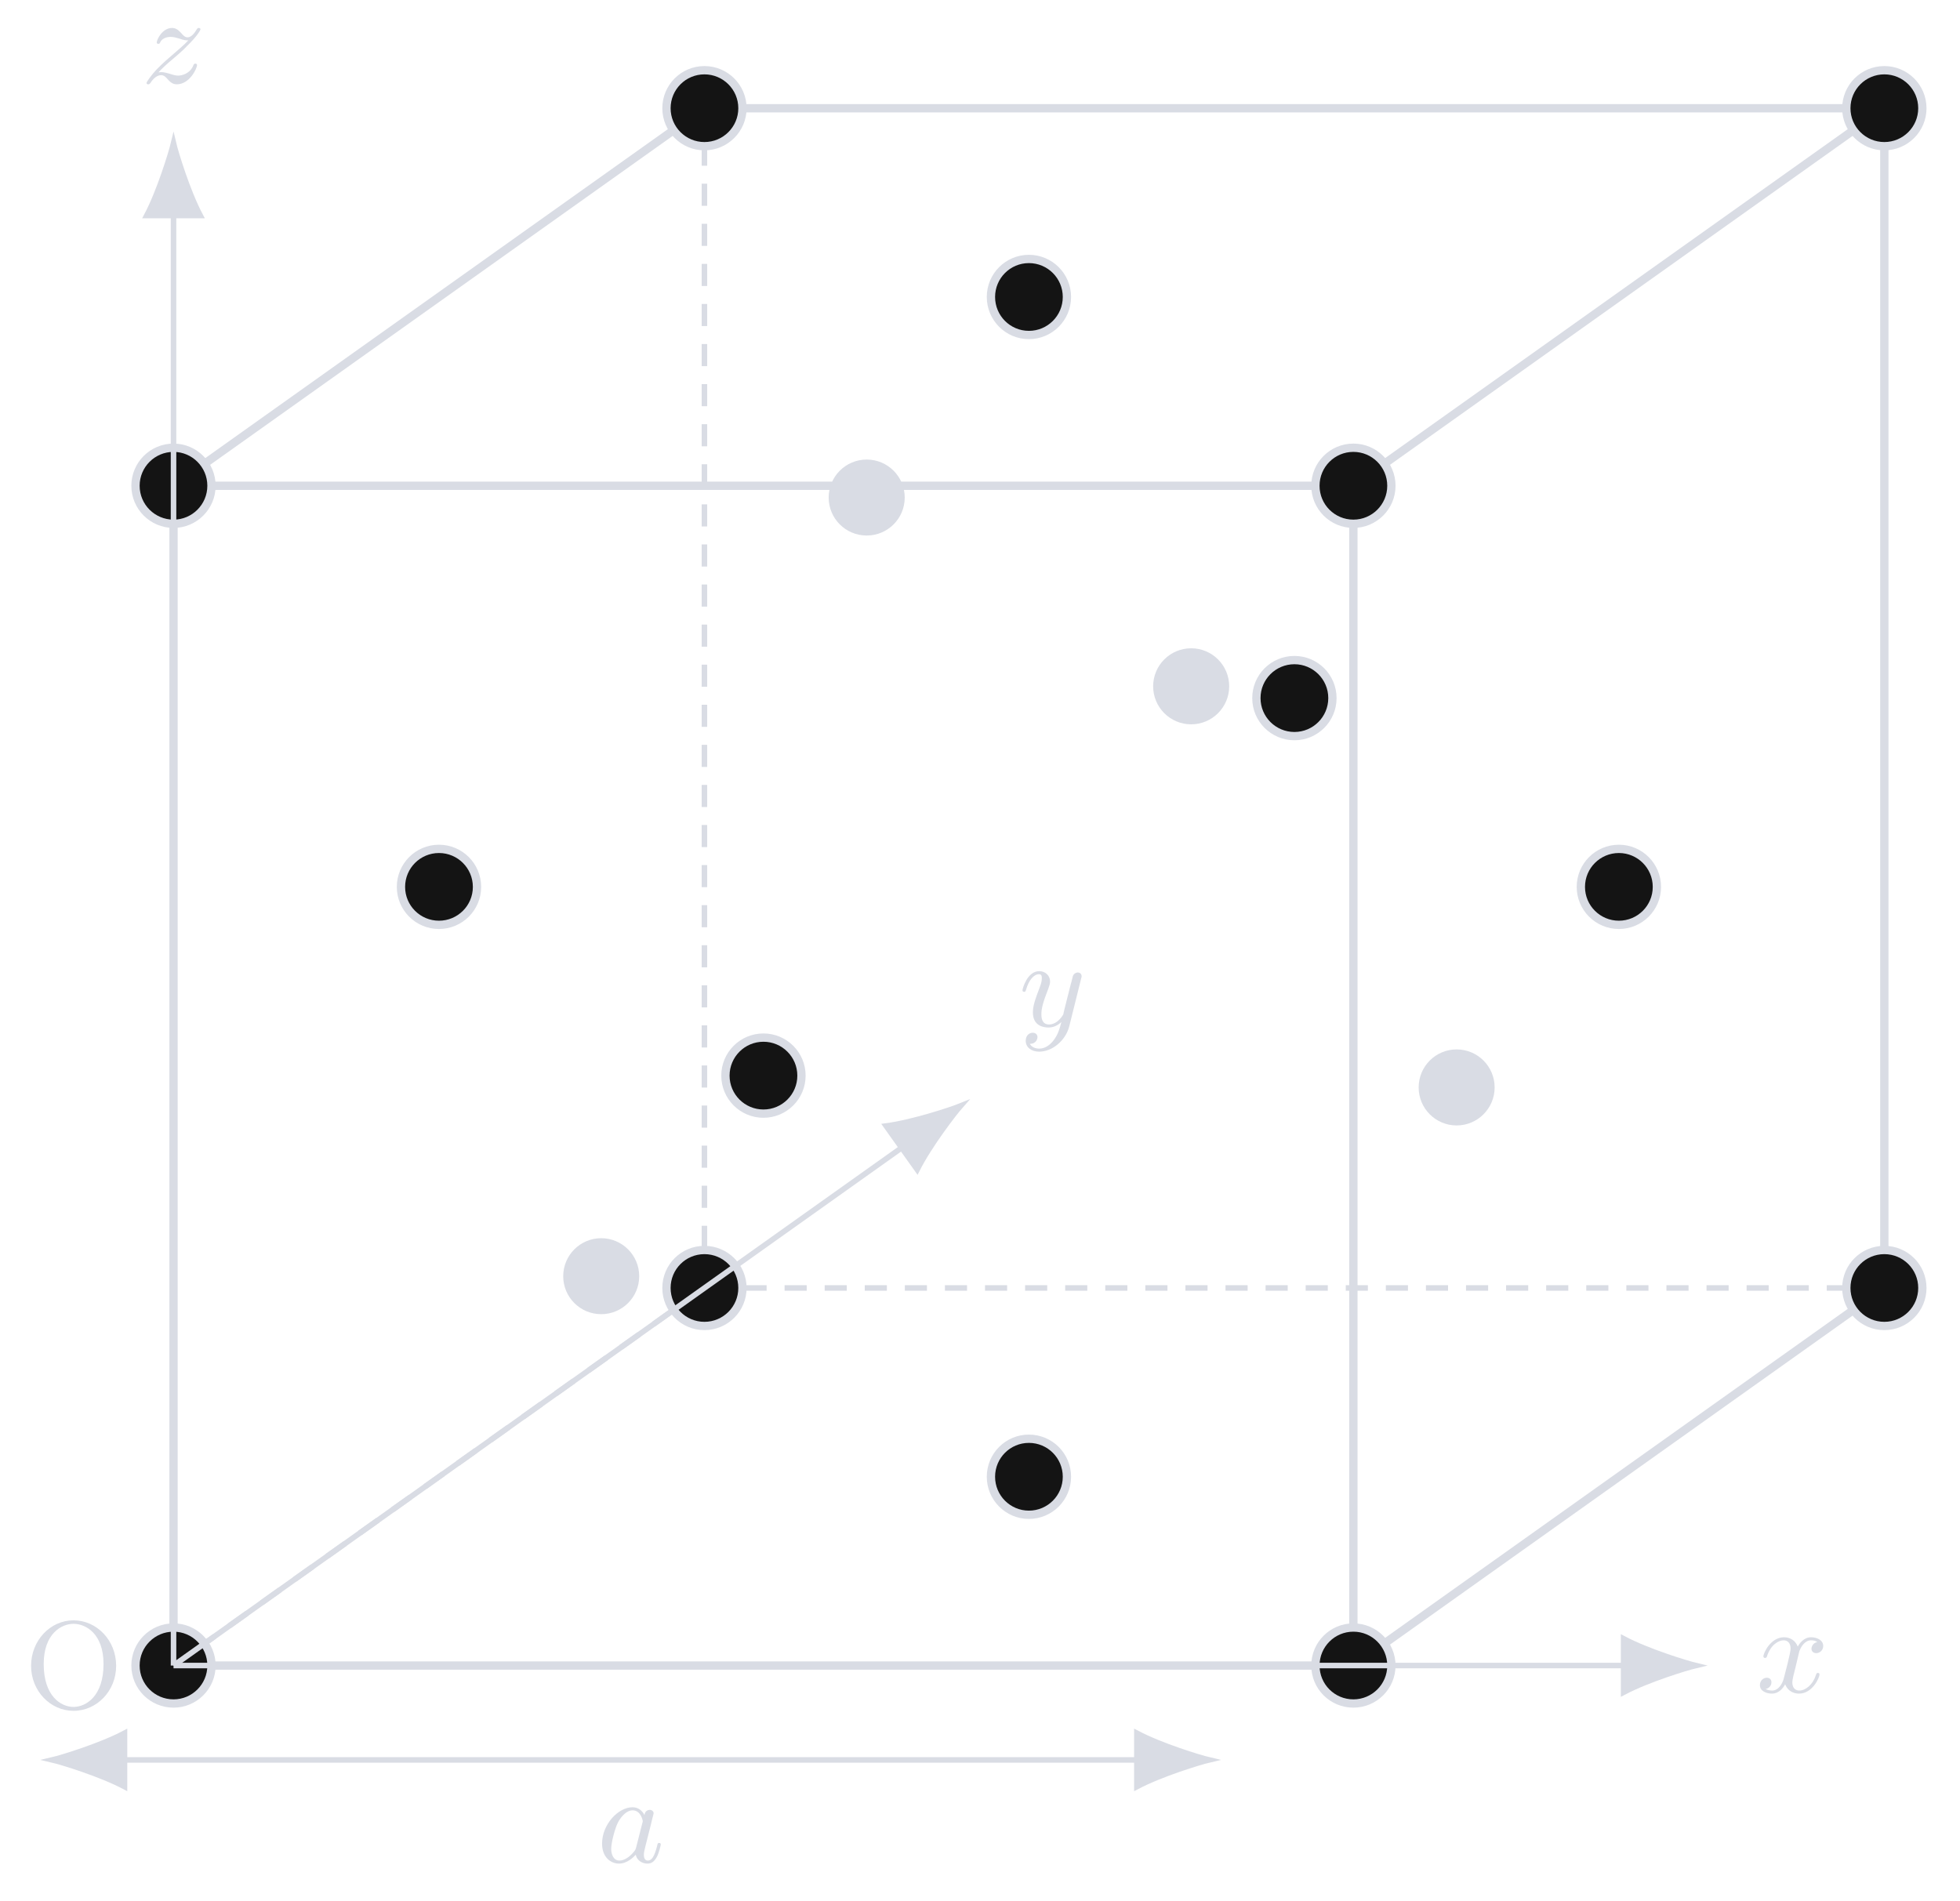
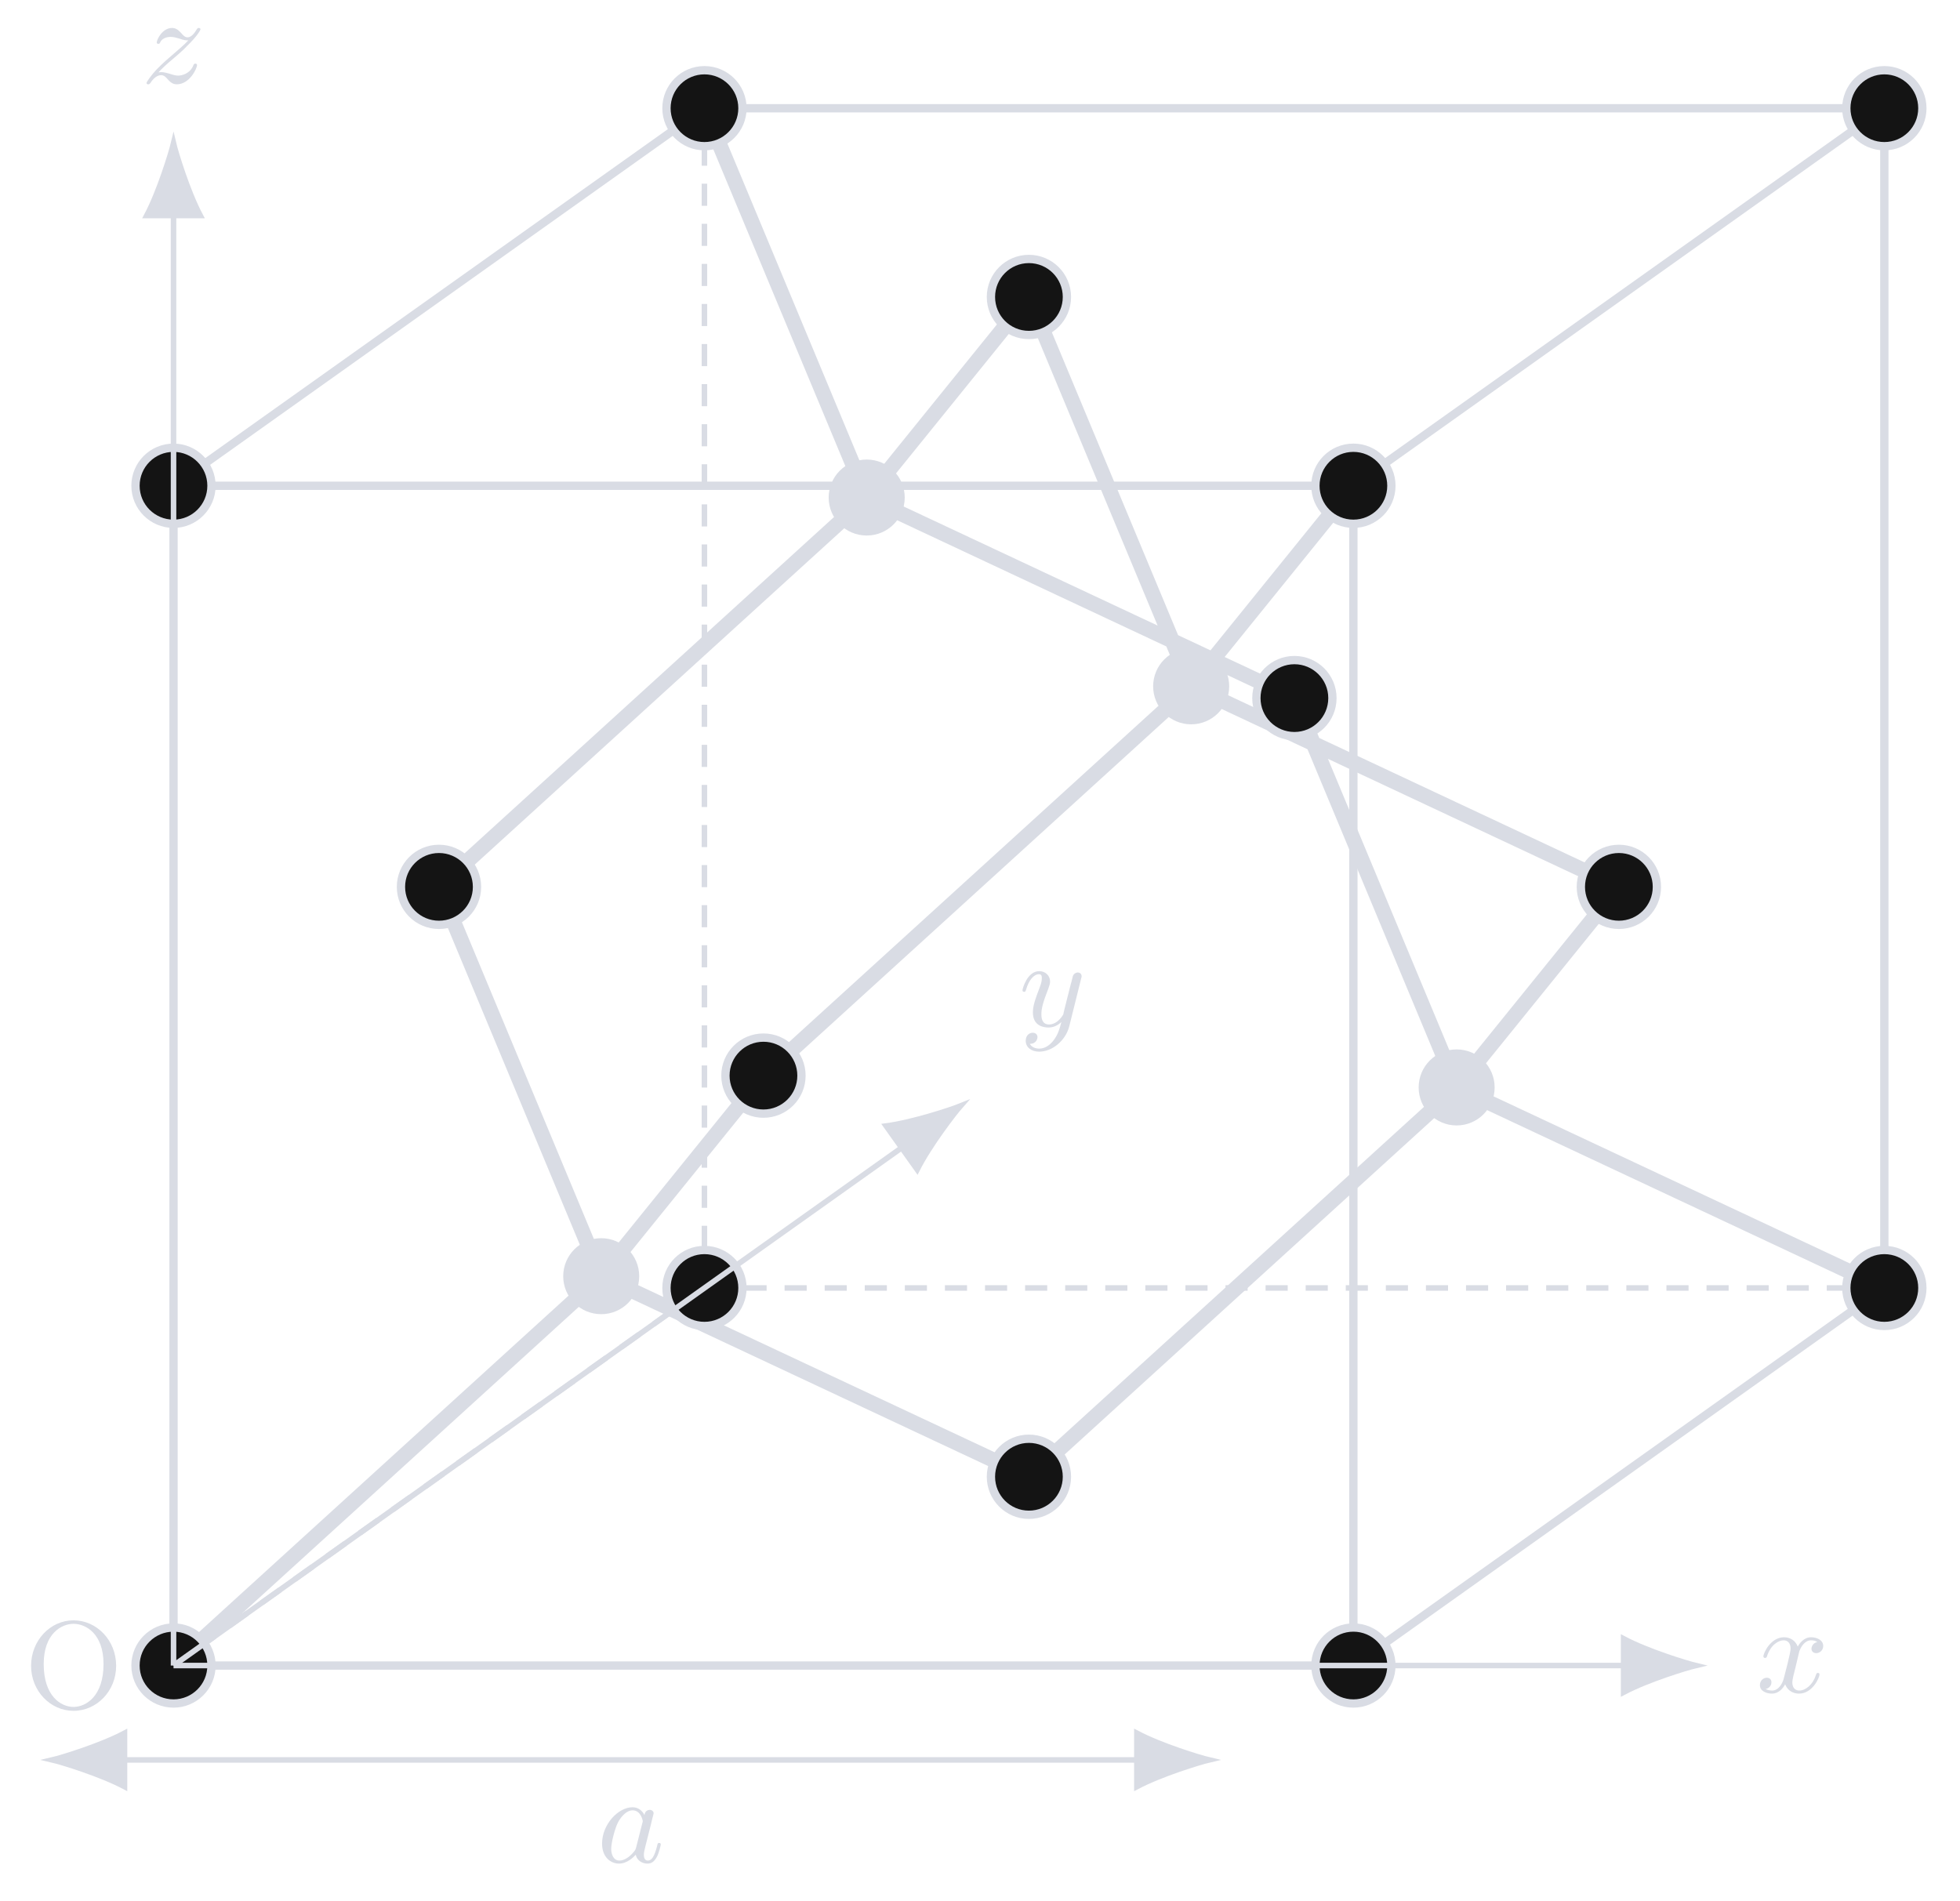
<svg xmlns="http://www.w3.org/2000/svg" xmlns:xlink="http://www.w3.org/1999/xlink" width="197.05pt" height="191.10pt" viewBox="0 0 140.75 136.5">
  <defs>
    <g>
      <g id="glyph-0-0">
        <path d="M 6.625 -3.031 C 6.625 -4.859 5.234 -6.297 3.562 -6.297 C 1.891 -6.297 0.516 -4.844 0.516 -3.031 C 0.516 -1.219 1.906 0.203 3.562 0.203 C 5.234 0.203 6.625 -1.219 6.625 -3.031 Z M 5.719 -3.156 C 5.719 -0.859 4.469 -0.078 3.562 -0.078 C 2.656 -0.078 1.422 -0.859 1.422 -3.156 C 1.422 -5.344 2.703 -6.047 3.562 -6.047 C 4.438 -6.047 5.719 -5.344 5.719 -3.156 Z M 5.719 -3.156 " />
      </g>
      <g id="glyph-1-0">
        <path d="M 4.391 -3.609 C 4.062 -3.547 3.969 -3.266 3.969 -3.125 C 3.969 -2.953 4.094 -2.812 4.312 -2.812 C 4.562 -2.812 4.812 -3.016 4.812 -3.328 C 4.812 -3.75 4.359 -3.953 3.938 -3.953 C 3.406 -3.953 3.094 -3.484 2.984 -3.281 C 2.812 -3.734 2.422 -3.953 2 -3.953 C 1.031 -3.953 0.516 -2.812 0.516 -2.578 C 0.516 -2.5 0.578 -2.469 0.641 -2.469 C 0.719 -2.469 0.75 -2.516 0.766 -2.562 C 1.047 -3.453 1.641 -3.734 1.969 -3.734 C 2.234 -3.734 2.469 -3.562 2.469 -3.141 C 2.469 -2.812 2.078 -1.391 1.969 -0.953 C 1.891 -0.672 1.625 -0.125 1.141 -0.125 C 0.953 -0.125 0.766 -0.188 0.672 -0.234 C 0.922 -0.281 1.094 -0.484 1.094 -0.719 C 1.094 -0.953 0.922 -1.047 0.766 -1.047 C 0.5 -1.047 0.266 -0.828 0.266 -0.516 C 0.266 -0.078 0.75 0.094 1.125 0.094 C 1.641 0.094 1.953 -0.328 2.078 -0.578 C 2.312 0.016 2.828 0.094 3.078 0.094 C 4.047 0.094 4.547 -1.062 4.547 -1.281 C 4.547 -1.328 4.516 -1.391 4.438 -1.391 C 4.328 -1.391 4.328 -1.344 4.281 -1.219 C 4.078 -0.578 3.562 -0.125 3.094 -0.125 C 2.844 -0.125 2.594 -0.281 2.594 -0.719 C 2.594 -0.906 2.719 -1.406 2.812 -1.75 C 2.844 -1.906 3.078 -2.875 3.094 -2.938 C 3.203 -3.25 3.484 -3.734 3.938 -3.734 C 4.094 -3.734 4.266 -3.703 4.391 -3.609 Z M 4.391 -3.609 " />
      </g>
      <g id="glyph-1-1">
        <path d="M 4.484 -3.438 C 4.5 -3.484 4.516 -3.547 4.516 -3.594 C 4.516 -3.703 4.438 -3.859 4.234 -3.859 C 4.125 -3.859 3.953 -3.781 3.891 -3.609 C 3.875 -3.578 3.797 -3.203 3.734 -3.016 L 3.281 -1.219 C 3.219 -0.969 3.219 -0.953 3.203 -0.859 C 3.188 -0.828 2.812 -0.125 2.172 -0.125 C 1.625 -0.125 1.625 -0.688 1.625 -0.859 C 1.625 -1.266 1.734 -1.703 2.125 -2.703 C 2.188 -2.906 2.25 -3.031 2.25 -3.203 C 2.25 -3.641 1.906 -3.953 1.469 -3.953 C 0.609 -3.953 0.266 -2.688 0.266 -2.578 C 0.266 -2.5 0.328 -2.469 0.391 -2.469 C 0.484 -2.469 0.484 -2.516 0.531 -2.641 C 0.719 -3.297 1.078 -3.734 1.453 -3.734 C 1.656 -3.734 1.656 -3.562 1.656 -3.438 C 1.656 -3.281 1.625 -3.125 1.547 -2.906 C 1.125 -1.797 1.016 -1.422 1.016 -0.984 C 1.016 0 1.812 0.094 2.141 0.094 C 2.578 0.094 2.891 -0.141 3.062 -0.297 C 2.938 0.156 2.844 0.562 2.5 1.016 C 2.219 1.375 1.875 1.609 1.469 1.609 C 1.219 1.609 0.922 1.516 0.797 1.266 C 1.281 1.266 1.344 0.875 1.344 0.781 C 1.344 0.594 1.203 0.469 1 0.469 C 0.781 0.469 0.5 0.641 0.5 1.047 C 0.5 1.516 0.906 1.828 1.469 1.828 C 2.391 1.828 3.359 1.047 3.625 0.016 Z M 4.484 -3.438 " />
      </g>
      <g id="glyph-1-2">
        <path d="M 1.25 -0.766 C 1.438 -0.984 1.922 -1.438 2.312 -1.75 C 2.969 -2.312 3.172 -2.516 3.281 -2.641 C 4.016 -3.344 4.266 -3.797 4.266 -3.859 C 4.266 -3.859 4.266 -3.953 4.141 -3.953 C 4.062 -3.953 4.047 -3.922 4 -3.859 C 3.891 -3.672 3.641 -3.281 3.344 -3.281 C 3.156 -3.281 3.047 -3.391 2.844 -3.625 C 2.625 -3.859 2.453 -3.953 2.219 -3.953 C 1.531 -3.953 1.125 -3.125 1.125 -2.906 C 1.125 -2.875 1.141 -2.812 1.234 -2.812 C 1.328 -2.812 1.344 -2.859 1.359 -2.891 C 1.531 -3.312 2.062 -3.312 2.125 -3.312 C 2.328 -3.312 2.547 -3.25 2.75 -3.188 C 3.094 -3.062 3.25 -3.062 3.391 -3.062 C 3.109 -2.75 2.609 -2.328 2.047 -1.844 C 1.594 -1.453 1.328 -1.188 1.125 -0.984 C 0.797 -0.641 0.391 -0.094 0.391 0 C 0.391 0.062 0.438 0.094 0.516 0.094 C 0.594 0.094 0.609 0.062 0.656 0.016 C 1 -0.531 1.328 -0.562 1.438 -0.562 C 1.656 -0.562 1.781 -0.422 1.969 -0.203 C 2.188 0.031 2.375 0.094 2.562 0.094 C 3.484 0.094 4.016 -1.047 4.016 -1.281 C 4.016 -1.375 3.953 -1.391 3.891 -1.391 C 3.797 -1.391 3.781 -1.328 3.766 -1.297 C 3.516 -0.641 2.891 -0.531 2.656 -0.531 C 2.484 -0.531 2.312 -0.578 2.031 -0.672 C 1.859 -0.719 1.641 -0.781 1.453 -0.781 C 1.375 -0.781 1.281 -0.766 1.25 -0.766 Z M 1.25 -0.766 " />
      </g>
      <g id="glyph-1-3">
        <path d="M 3.422 -3.391 C 3.25 -3.719 2.969 -3.953 2.562 -3.953 C 1.531 -3.953 0.375 -2.719 0.375 -1.344 C 0.375 -0.359 1 0.094 1.594 0.094 C 2.188 0.094 2.656 -0.391 2.797 -0.547 C 2.891 -0.062 3.344 0.094 3.625 0.094 C 3.891 0.094 4.109 -0.016 4.312 -0.391 C 4.469 -0.688 4.594 -1.25 4.594 -1.281 C 4.594 -1.328 4.562 -1.391 4.484 -1.391 C 4.375 -1.391 4.359 -1.344 4.328 -1.172 C 4.125 -0.391 3.938 -0.125 3.656 -0.125 C 3.438 -0.125 3.375 -0.344 3.375 -0.531 C 3.375 -0.703 3.422 -0.891 3.5 -1.203 L 3.734 -2.125 C 3.797 -2.344 3.953 -3.016 3.984 -3.141 C 4.016 -3.266 4.078 -3.484 4.078 -3.516 C 4.078 -3.656 3.953 -3.766 3.797 -3.766 C 3.688 -3.766 3.453 -3.703 3.422 -3.391 Z M 2.828 -1.094 C 2.781 -0.922 2.781 -0.906 2.641 -0.734 C 2.328 -0.359 1.953 -0.125 1.625 -0.125 C 1.188 -0.125 1.031 -0.578 1.031 -0.969 C 1.031 -1.406 1.297 -2.438 1.516 -2.859 C 1.797 -3.391 2.203 -3.734 2.562 -3.734 C 3.156 -3.734 3.297 -3.016 3.297 -2.953 C 3.297 -2.906 3.281 -2.844 3.266 -2.812 Z M 2.828 -1.094 " />
      </g>
    </g>
    <clipPath id="clip-0">
      <path clip-rule="nonzero" d="M 4 0 L 140.367 0 L 140.367 129 L 4 129 Z M 4 0 " />
    </clipPath>
    <clipPath id="clip-1">
      <path clip-rule="nonzero" d="M 88 0 L 140.367 0 L 140.367 44 L 88 44 Z M 88 0 " />
    </clipPath>
    <clipPath id="clip-2">
+       <path clip-rule="nonzero" d="M 0.133 0 L 140.367 0 L 140.367 136 L 0.133 136 Z M 0.133 0 " />
+     </clipPath>
+     <clipPath id="clip-3">
      <path clip-rule="nonzero" d="M 124 81 L 140.367 81 L 140.367 104 L 124 104 Z M 124 81 " />
    </clipPath>
-     <clipPath id="clip-3">
+     <clipPath id="clip-4">
      <path clip-rule="nonzero" d="M 124 0 L 140.367 0 L 140.367 19 L 124 19 Z M 124 0 " />
    </clipPath>
-     <clipPath id="clip-4">
+     <clipPath id="clip-5">
      <path clip-rule="nonzero" d="M 0.133 118 L 15 118 L 15 134 L 0.133 134 Z M 0.133 118 " />
    </clipPath>
  </defs>
  <path fill="none" stroke-width="0.399" stroke-linecap="butt" stroke-linejoin="miter" stroke="#d9dce4" stroke-opacity="1" stroke-dasharray="1.594 1.295" stroke-miterlimit="10" d="M 38.266 27.215 L 123.307 27.215 " transform="matrix(0.99635, 0, 0, -0.99635, 12.45915, 119.6158)" />
  <path fill="none" stroke-width="0.399" stroke-linecap="butt" stroke-linejoin="miter" stroke="#d9dce4" stroke-opacity="1" stroke-dasharray="1.594 1.295" stroke-miterlimit="10" d="M 38.266 27.215 L 0.002 -0.001 " transform="matrix(0.99635, 0, 0, -0.99635, 12.45915, 119.6158)" />
  <path fill="none" stroke-width="0.399" stroke-linecap="butt" stroke-linejoin="miter" stroke="#d9dce4" stroke-opacity="1" stroke-dasharray="1.594 1.295" stroke-miterlimit="10" d="M 38.266 27.215 L 38.266 112.252 " transform="matrix(0.99635, 0, 0, -0.99635, 12.45915, 119.6158)" />
  <g clip-path="url(#clip-0)">
    <path fill="none" stroke-width="0.598" stroke-linecap="butt" stroke-linejoin="miter" stroke="#d9dce4" stroke-opacity="1" stroke-miterlimit="10" d="M 0.002 -0.001 L 85.039 -0.001 L 123.307 27.215 L 123.307 112.252 L 38.266 112.252 L 0.002 85.039 Z M 0.002 -0.001 " transform="matrix(0.99635, 0, 0, -0.99635, 12.45915, 119.6158)" />
  </g>
  <path fill="none" stroke-width="0.598" stroke-linecap="butt" stroke-linejoin="miter" stroke="#d9dce4" stroke-opacity="1" stroke-miterlimit="10" d="M 85.039 -0.001 L 85.039 85.039 L 0.002 85.039 " transform="matrix(0.99635, 0, 0, -0.99635, 12.45915, 119.6158)" />
  <g clip-path="url(#clip-1)">
    <path fill="none" stroke-width="0.598" stroke-linecap="butt" stroke-linejoin="miter" stroke="#d9dce4" stroke-opacity="1" stroke-miterlimit="10" d="M 85.039 85.039 L 123.307 112.252 " transform="matrix(0.99635, 0, 0, -0.99635, 12.45915, 119.6158)" />
  </g>
+   <g clip-path="url(#clip-2)">
+     <path fill="none" stroke-width="1.096" stroke-linecap="butt" stroke-linejoin="miter" stroke="#d9dce4" stroke-opacity="1" stroke-miterlimit="10" d="M 30.825 28.062 L 0.002 -0.001 M 30.825 28.062 L 61.653 13.607 M 30.825 28.062 L 42.52 42.521 M 30.825 28.062 L 19.134 56.125 M 49.961 84.189 L 19.134 56.125 M 49.961 84.189 L 80.789 69.734 M 49.961 84.189 L 61.653 98.648 M 49.961 84.189 L 38.266 112.252 M 73.348 70.584 L 42.52 42.521 M 73.348 70.584 L 104.175 56.125 M 73.348 70.584 L 85.039 85.039 M 73.348 70.584 L 61.653 98.648 M 92.48 41.67 L 61.653 13.607 M 92.48 41.67 L 123.307 27.215 M 92.48 41.67 L 104.175 56.125 M 92.48 41.67 L 80.789 69.734 " transform="matrix(0.99635, 0, 0, -0.99635, 12.45915, 119.6158)" />
+   </g>
  <path fill-rule="nonzero" fill="#141414" fill-opacity="1" stroke-width="0.598" stroke-linecap="butt" stroke-linejoin="miter" stroke="#d9dce4" stroke-opacity="1" stroke-miterlimit="10" d="M 2.738 -0.001 C 2.738 1.512 1.511 2.739 0.002 2.739 C -1.512 2.739 -2.739 1.512 -2.739 -0.001 C -2.739 -1.515 -1.512 -2.738 0.002 -2.738 C 1.511 -2.738 2.738 -1.515 2.738 -0.001 Z M 2.738 -0.001 " transform="matrix(0.99635, 0, 0, -0.99635, 12.45915, 119.6158)" />
  <path fill-rule="nonzero" fill="#141414" fill-opacity="1" stroke-width="0.598" stroke-linecap="butt" stroke-linejoin="miter" stroke="#d9dce4" stroke-opacity="1" stroke-miterlimit="10" d="M 2.738 85.039 C 2.738 86.553 1.511 87.78 0.002 87.78 C -1.512 87.78 -2.739 86.553 -2.739 85.039 C -2.739 83.526 -1.512 82.299 0.002 82.299 C 1.511 82.299 2.738 83.526 2.738 85.039 Z M 2.738 85.039 " transform="matrix(0.99635, 0, 0, -0.99635, 12.45915, 119.6158)" />
  <path fill-rule="nonzero" fill="#141414" fill-opacity="1" stroke-width="0.598" stroke-linecap="butt" stroke-linejoin="miter" stroke="#d9dce4" stroke-opacity="1" stroke-miterlimit="10" d="M 41.007 27.215 C 41.007 28.729 39.78 29.952 38.266 29.952 C 36.753 29.952 35.53 28.729 35.53 27.215 C 35.53 25.702 36.753 24.475 38.266 24.475 C 39.78 24.475 41.007 25.702 41.007 27.215 Z M 41.007 27.215 " transform="matrix(0.99635, 0, 0, -0.99635, 12.45915, 119.6158)" />
  <path fill-rule="nonzero" fill="#141414" fill-opacity="1" stroke-width="0.598" stroke-linecap="butt" stroke-linejoin="miter" stroke="#d9dce4" stroke-opacity="1" stroke-miterlimit="10" d="M 41.007 112.252 C 41.007 113.765 39.78 114.993 38.266 114.993 C 36.753 114.993 35.53 113.765 35.53 112.252 C 35.53 110.743 36.753 109.516 38.266 109.516 C 39.78 109.516 41.007 110.743 41.007 112.252 Z M 41.007 112.252 " transform="matrix(0.99635, 0, 0, -0.99635, 12.45915, 119.6158)" />
  <path fill-rule="nonzero" fill="#141414" fill-opacity="1" stroke-width="0.598" stroke-linecap="butt" stroke-linejoin="miter" stroke="#d9dce4" stroke-opacity="1" stroke-miterlimit="10" d="M 87.779 -0.001 C 87.779 1.512 86.552 2.739 85.039 2.739 C 83.525 2.739 82.302 1.512 82.302 -0.001 C 82.302 -1.515 83.525 -2.738 85.039 -2.738 C 86.552 -2.738 87.779 -1.515 87.779 -0.001 Z M 87.779 -0.001 " transform="matrix(0.99635, 0, 0, -0.99635, 12.45915, 119.6158)" />
  <path fill-rule="nonzero" fill="#141414" fill-opacity="1" stroke-width="0.598" stroke-linecap="butt" stroke-linejoin="miter" stroke="#d9dce4" stroke-opacity="1" stroke-miterlimit="10" d="M 87.779 85.039 C 87.779 86.553 86.552 87.78 85.039 87.78 C 83.525 87.78 82.302 86.553 82.302 85.039 C 82.302 83.526 83.525 82.299 85.039 82.299 C 86.552 82.299 87.779 83.526 87.779 85.039 Z M 87.779 85.039 " transform="matrix(0.99635, 0, 0, -0.99635, 12.45915, 119.6158)" />
  <path fill-rule="nonzero" fill="#141414" fill-opacity="1" d="M 138.047 92.5 C 138.047 90.992 136.824 89.773 135.316 89.773 C 133.809 89.773 132.586 90.992 132.586 92.5 C 132.586 94.008 133.809 95.23 135.316 95.23 C 136.824 95.23 138.047 94.008 138.047 92.5 Z M 138.047 92.5 " />
-   <g clip-path="url(#clip-2)">
+   <g clip-path="url(#clip-3)">
    <path fill="none" stroke-width="0.598" stroke-linecap="butt" stroke-linejoin="miter" stroke="#d9dce4" stroke-opacity="1" stroke-miterlimit="10" d="M 126.048 27.215 C 126.048 28.729 124.821 29.952 123.307 29.952 C 121.794 29.952 120.567 28.729 120.567 27.215 C 120.567 25.702 121.794 24.475 123.307 24.475 C 124.821 24.475 126.048 25.702 126.048 27.215 Z M 126.048 27.215 " transform="matrix(0.99635, 0, 0, -0.99635, 12.45915, 119.6158)" />
  </g>
  <path fill-rule="nonzero" fill="#141414" fill-opacity="1" d="M 138.047 7.773 C 138.047 6.266 136.824 5.043 135.316 5.043 C 133.809 5.043 132.586 6.266 132.586 7.773 C 132.586 9.277 133.809 10.5 135.316 10.5 C 136.824 10.5 138.047 9.277 138.047 7.773 Z M 138.047 7.773 " />
-   <g clip-path="url(#clip-3)">
+   <g clip-path="url(#clip-4)">
    <path fill="none" stroke-width="0.598" stroke-linecap="butt" stroke-linejoin="miter" stroke="#d9dce4" stroke-opacity="1" stroke-miterlimit="10" d="M 126.048 112.252 C 126.048 113.765 124.821 114.993 123.307 114.993 C 121.794 114.993 120.567 113.765 120.567 112.252 C 120.567 110.743 121.794 109.516 123.307 109.516 C 124.821 109.516 126.048 110.743 126.048 112.252 Z M 126.048 112.252 " transform="matrix(0.99635, 0, 0, -0.99635, 12.45915, 119.6158)" />
  </g>
  <path fill-rule="nonzero" fill="#141414" fill-opacity="1" stroke-width="0.598" stroke-linecap="butt" stroke-linejoin="miter" stroke="#d9dce4" stroke-opacity="1" stroke-miterlimit="10" d="M 45.261 42.521 C 45.261 44.034 44.034 45.262 42.52 45.262 C 41.007 45.262 39.78 44.034 39.78 42.521 C 39.78 41.008 41.007 39.781 42.52 39.781 C 44.034 39.781 45.261 41.008 45.261 42.521 Z M 45.261 42.521 " transform="matrix(0.99635, 0, 0, -0.99635, 12.45915, 119.6158)" />
  <path fill-rule="nonzero" fill="#141414" fill-opacity="1" stroke-width="0.598" stroke-linecap="butt" stroke-linejoin="miter" stroke="#d9dce4" stroke-opacity="1" stroke-miterlimit="10" d="M 83.529 69.734 C 83.529 71.247 82.302 72.474 80.789 72.474 C 79.275 72.474 78.048 71.247 78.048 69.734 C 78.048 68.22 79.275 66.993 80.789 66.993 C 82.302 66.993 83.529 68.22 83.529 69.734 Z M 83.529 69.734 " transform="matrix(0.99635, 0, 0, -0.99635, 12.45915, 119.6158)" />
  <path fill-rule="nonzero" fill="#141414" fill-opacity="1" stroke-width="0.598" stroke-linecap="butt" stroke-linejoin="miter" stroke="#d9dce4" stroke-opacity="1" stroke-miterlimit="10" d="M 21.875 56.125 C 21.875 57.639 20.647 58.866 19.134 58.866 C 17.621 58.866 16.394 57.639 16.394 56.125 C 16.394 54.612 17.621 53.389 19.134 53.389 C 20.647 53.389 21.875 54.612 21.875 56.125 Z M 21.875 56.125 " transform="matrix(0.99635, 0, 0, -0.99635, 12.45915, 119.6158)" />
  <path fill-rule="nonzero" fill="#141414" fill-opacity="1" stroke-width="0.598" stroke-linecap="butt" stroke-linejoin="miter" stroke="#d9dce4" stroke-opacity="1" stroke-miterlimit="10" d="M 106.915 56.125 C 106.915 57.639 105.688 58.866 104.175 58.866 C 102.662 58.866 101.434 57.639 101.434 56.125 C 101.434 54.612 102.662 53.389 104.175 53.389 C 105.688 53.389 106.915 54.612 106.915 56.125 Z M 106.915 56.125 " transform="matrix(0.99635, 0, 0, -0.99635, 12.45915, 119.6158)" />
  <path fill-rule="nonzero" fill="#141414" fill-opacity="1" stroke-width="0.598" stroke-linecap="butt" stroke-linejoin="miter" stroke="#d9dce4" stroke-opacity="1" stroke-miterlimit="10" d="M 64.393 13.607 C 64.393 15.12 63.166 16.347 61.653 16.347 C 60.139 16.347 58.916 15.12 58.916 13.607 C 58.916 12.094 60.139 10.866 61.653 10.866 C 63.166 10.866 64.393 12.094 64.393 13.607 Z M 64.393 13.607 " transform="matrix(0.99635, 0, 0, -0.99635, 12.45915, 119.6158)" />
  <path fill-rule="nonzero" fill="#141414" fill-opacity="1" stroke-width="0.598" stroke-linecap="butt" stroke-linejoin="miter" stroke="#d9dce4" stroke-opacity="1" stroke-miterlimit="10" d="M 64.393 98.648 C 64.393 100.161 63.166 101.388 61.653 101.388 C 60.139 101.388 58.916 100.161 58.916 98.648 C 58.916 97.134 60.139 95.907 61.653 95.907 C 63.166 95.907 64.393 97.134 64.393 98.648 Z M 64.393 98.648 " transform="matrix(0.99635, 0, 0, -0.99635, 12.45915, 119.6158)" />
  <path fill-rule="nonzero" fill="#d9dce4" fill-opacity="1" d="M 45.902 91.656 C 45.902 90.148 44.68 88.926 43.172 88.926 C 41.668 88.926 40.445 90.148 40.445 91.656 C 40.445 93.164 41.668 94.383 43.172 94.383 C 44.68 94.383 45.902 93.164 45.902 91.656 Z M 45.902 91.656 " />
  <path fill-rule="nonzero" fill="#d9dce4" fill-opacity="1" d="M 64.969 35.734 C 64.969 34.227 63.746 33.004 62.238 33.004 C 60.73 33.004 59.508 34.227 59.508 35.734 C 59.508 37.242 60.73 38.461 62.238 38.461 C 63.746 38.461 64.969 37.242 64.969 35.734 Z M 64.969 35.734 " />
  <path fill-rule="nonzero" fill="#d9dce4" fill-opacity="1" d="M 88.27 49.289 C 88.27 47.781 87.047 46.559 85.539 46.559 C 84.031 46.559 82.809 47.781 82.809 49.289 C 82.809 50.797 84.031 52.02 85.539 52.02 C 87.047 52.02 88.27 50.797 88.27 49.289 Z M 88.27 49.289 " />
  <path fill-rule="nonzero" fill="#d9dce4" fill-opacity="1" d="M 107.332 78.098 C 107.332 76.59 106.109 75.367 104.602 75.367 C 103.094 75.367 101.875 76.59 101.875 78.098 C 101.875 79.605 103.094 80.828 104.602 80.828 C 106.109 80.828 107.332 79.605 107.332 78.098 Z M 107.332 78.098 " />
  <g fill="#d9dce4" fill-opacity="1">
    <use xlink:href="#glyph-0-0" x="1.716" y="122.667" />
  </g>
  <path fill="none" stroke-width="0.399" stroke-linecap="butt" stroke-linejoin="miter" stroke="#d9dce4" stroke-opacity="1" stroke-miterlimit="10" d="M 0.002 -0.001 L 104.516 -0.001 " transform="matrix(0.99635, 0, 0, -0.99635, 12.45915, 119.6158)" />
  <path fill-rule="nonzero" fill="#d9dce4" fill-opacity="1" stroke-width="0.399" stroke-linecap="butt" stroke-linejoin="miter" stroke="#d9dce4" stroke-opacity="1" stroke-miterlimit="10" d="M 5.191 -0.001 C 4.552 0.152 1.753 1.002 0 1.928 L 0 -1.926 C 1.753 -1.001 4.552 -0.15 5.191 -0.001 Z M 5.191 -0.001 " transform="matrix(0.99635, 0, 0, -0.99635, 116.5935, 119.6158)" />
  <g fill="#d9dce4" fill-opacity="1">
    <use xlink:href="#glyph-1-0" x="126.115" y="121.539" />
  </g>
  <path fill="none" stroke-width="0.399" stroke-linecap="butt" stroke-linejoin="miter" stroke="#d9dce4" stroke-opacity="1" stroke-miterlimit="10" d="M 0.002 -0.001 L 52.482 37.322 " transform="matrix(0.99635, 0, 0, -0.99635, 12.45915, 119.6158)" />
  <path fill-rule="nonzero" fill="#d9dce4" fill-opacity="1" stroke-width="0.399" stroke-linecap="butt" stroke-linejoin="miter" stroke="#d9dce4" stroke-opacity="1" stroke-miterlimit="10" d="M 5.191 -0.001 C 4.552 0.15 1.752 1.002 -0.001 1.926 L 0.002 -1.925 C 1.752 -1 4.555 -0.15 5.191 -0.001 Z M 5.191 -0.001 " transform="matrix(0.811926, -0.577385, -0.577385, -0.811926, 64.74995, 82.43019)" />
  <g fill="#d9dce4" fill-opacity="1">
    <use xlink:href="#glyph-1-1" x="73.158" y="73.701" />
  </g>
  <path fill="none" stroke-width="0.399" stroke-linecap="butt" stroke-linejoin="miter" stroke="#d9dce4" stroke-opacity="1" stroke-miterlimit="10" d="M 0.002 -0.001 L 0.002 104.517 " transform="matrix(0.99635, 0, 0, -0.99635, 12.45915, 119.6158)" />
  <path fill-rule="nonzero" fill="#d9dce4" fill-opacity="1" stroke-width="0.399" stroke-linecap="butt" stroke-linejoin="miter" stroke="#d9dce4" stroke-opacity="1" stroke-miterlimit="10" d="M 5.192 -0.002 C 4.553 0.151 1.75 1.002 0.001 1.927 L 0.001 -1.927 C 1.75 -1.002 4.553 -0.151 5.192 -0.002 Z M 5.192 -0.002 " transform="matrix(0, -0.99635, -0.99635, 0, 12.45915, 15.48153)" />
  <g fill="#d9dce4" fill-opacity="1">
    <use xlink:href="#glyph-1-2" x="10.132" y="5.961" />
  </g>
  <path fill="none" stroke-width="0.399" stroke-linecap="butt" stroke-linejoin="miter" stroke="#d9dce4" stroke-opacity="1" stroke-miterlimit="10" d="M -3.531 -6.804 L 69.435 -6.804 " transform="matrix(0.99635, 0, 0, -0.99635, 12.45915, 119.6158)" />
  <path fill-rule="nonzero" fill="#d9dce4" fill-opacity="1" d="M 3.77 126.395 C 4.406 126.543 7.195 127.391 8.941 128.312 L 8.941 124.477 C 7.195 125.398 4.406 126.246 3.77 126.395 Z M 3.77 126.395 " />
-   <g clip-path="url(#clip-4)">
+   <g clip-path="url(#clip-5)">
    <path fill="none" stroke-width="0.399" stroke-linecap="butt" stroke-linejoin="miter" stroke="#d9dce4" stroke-opacity="1" stroke-miterlimit="10" d="M 5.191 0 C 4.552 0.149 1.753 1 0.001 1.925 L 0.001 -1.925 C 1.753 -1 4.552 -0.149 5.191 0 Z M 5.191 0 " transform="matrix(-0.99635, 0, 0, 0.99635, 8.942079, 126.3944)" />
  </g>
  <path fill-rule="nonzero" fill="#d9dce4" fill-opacity="1" stroke-width="0.399" stroke-linecap="butt" stroke-linejoin="miter" stroke="#d9dce4" stroke-opacity="1" stroke-miterlimit="10" d="M 5.193 -0 C 4.554 0.149 1.751 1 -0.002 1.925 L -0.002 -1.925 C 1.751 -1 4.554 -0.149 5.193 -0 Z M 5.193 -0 " transform="matrix(0.99635, 0, 0, -0.99635, 81.64215, 126.3944)" />
  <g fill="#d9dce4" fill-opacity="1">
    <use xlink:href="#glyph-1-3" x="42.86" y="133.748" />
  </g>
</svg>
